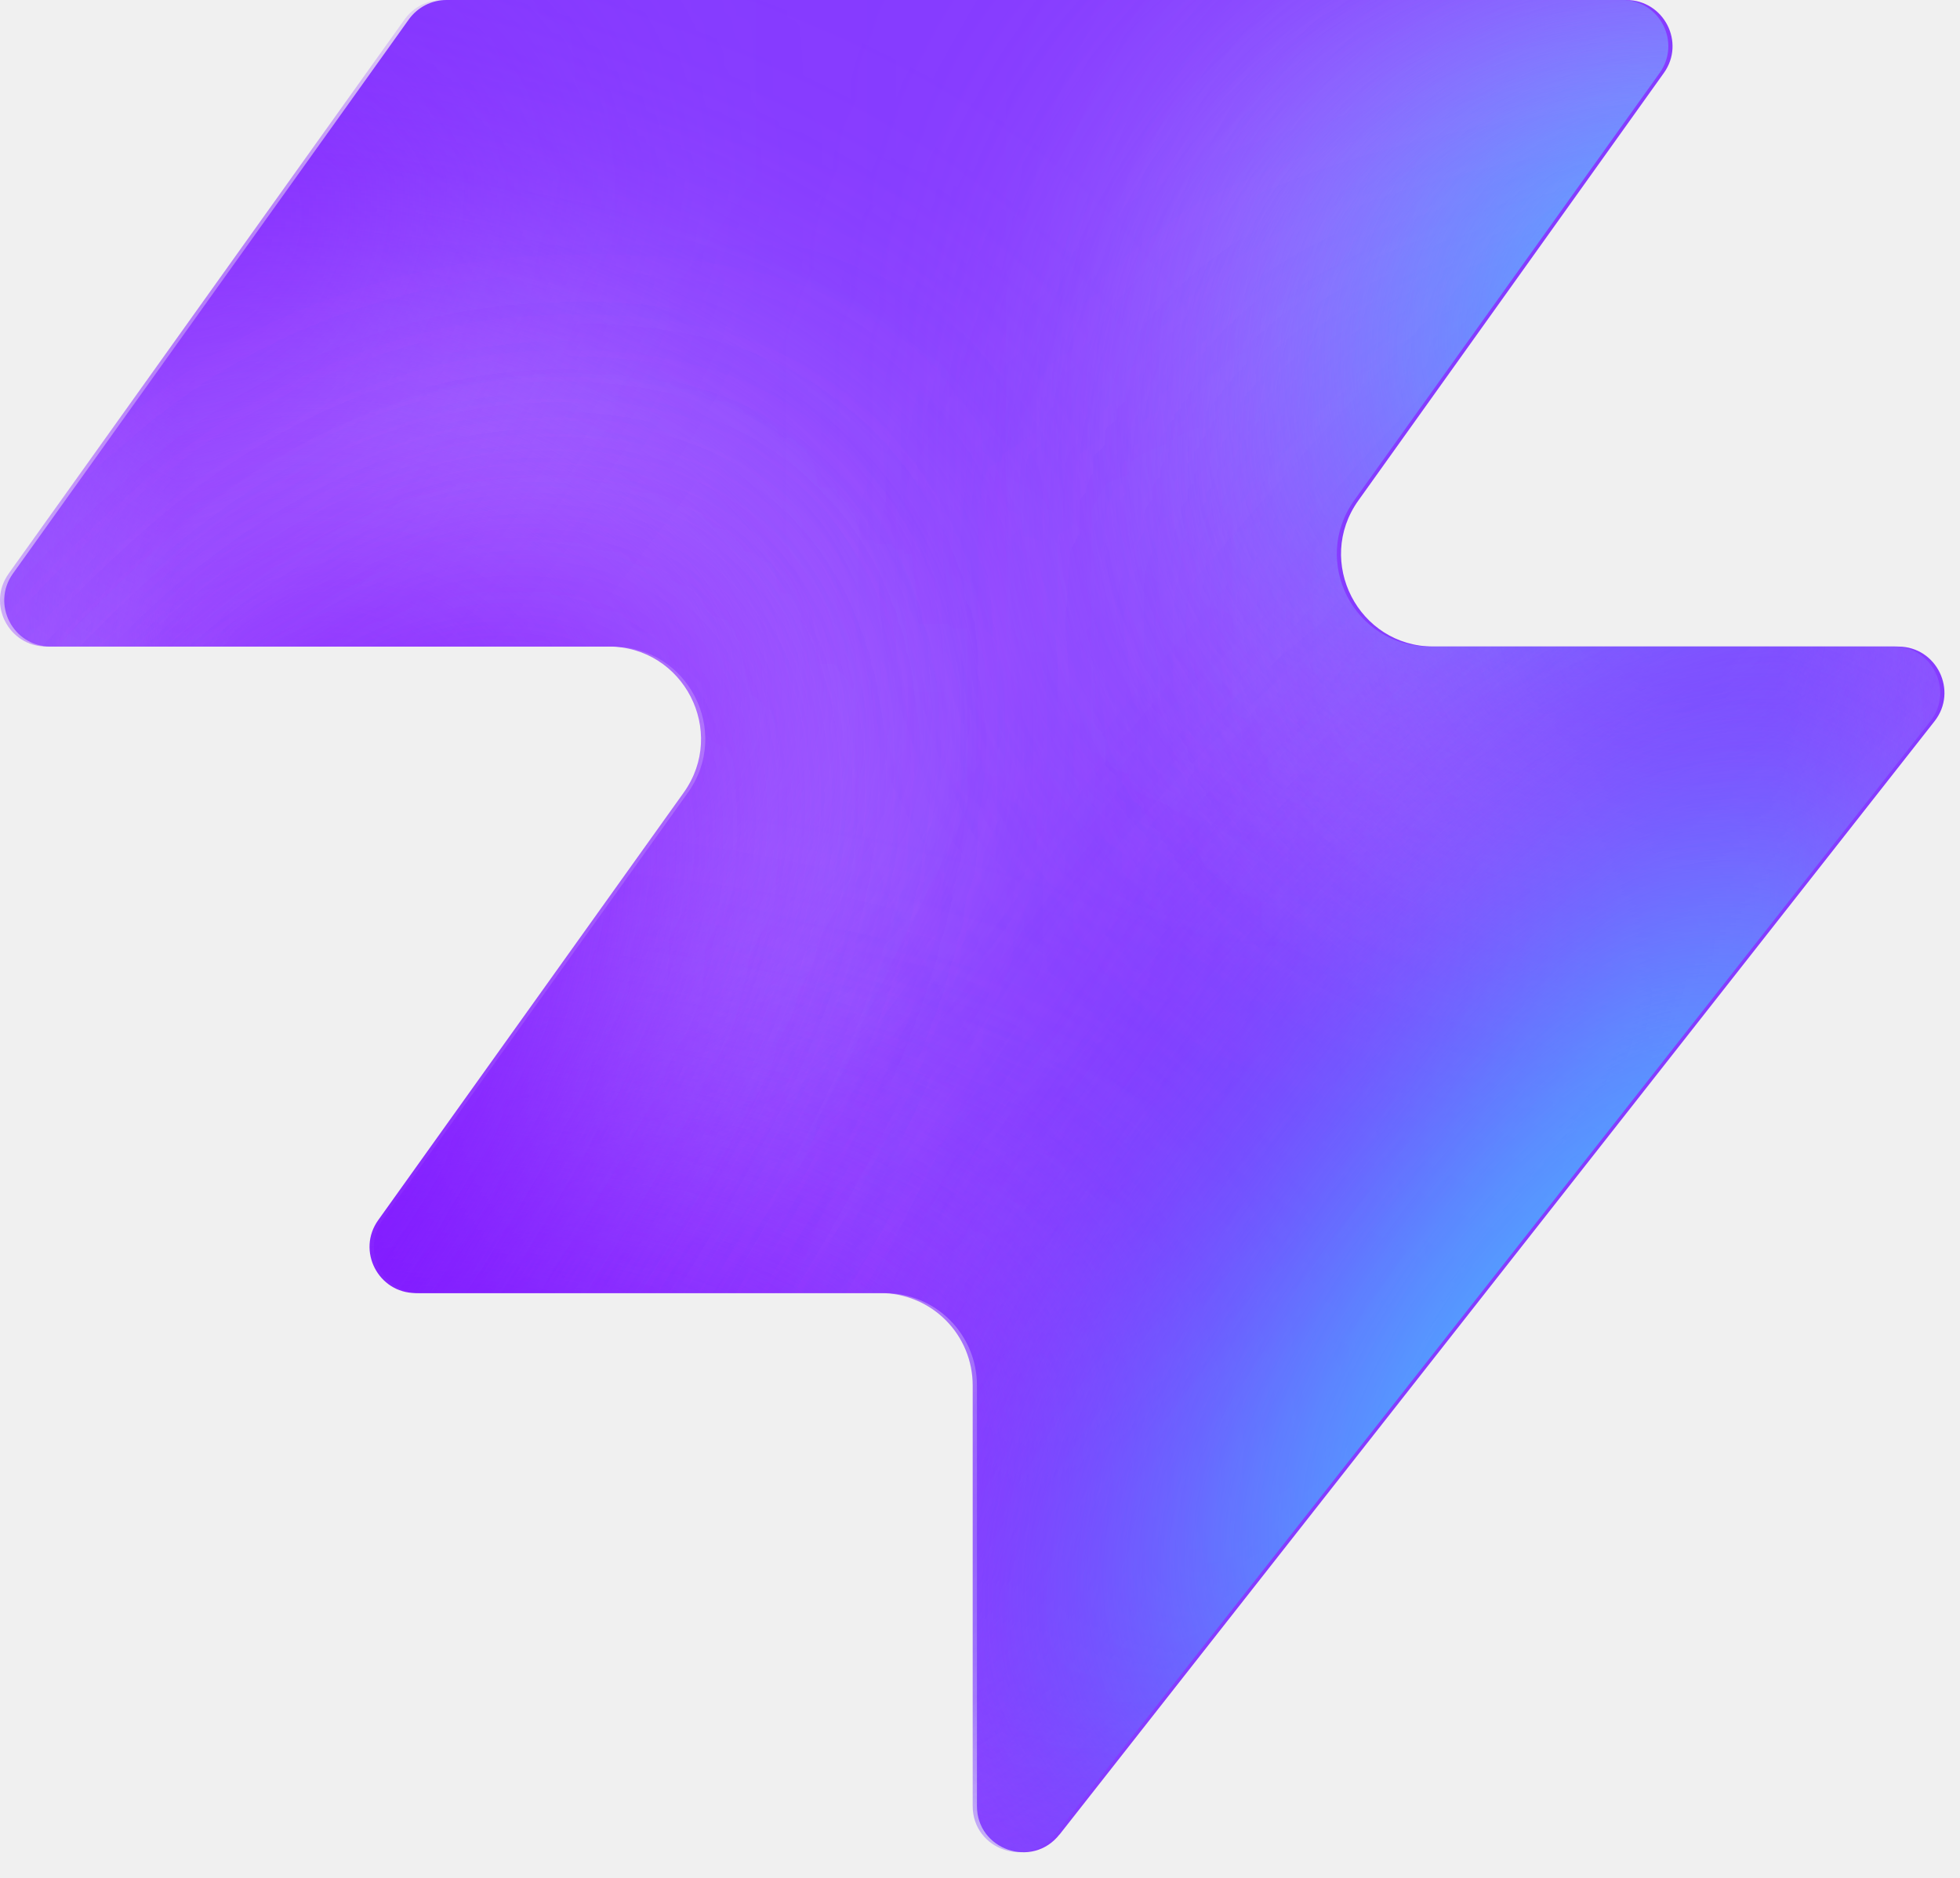
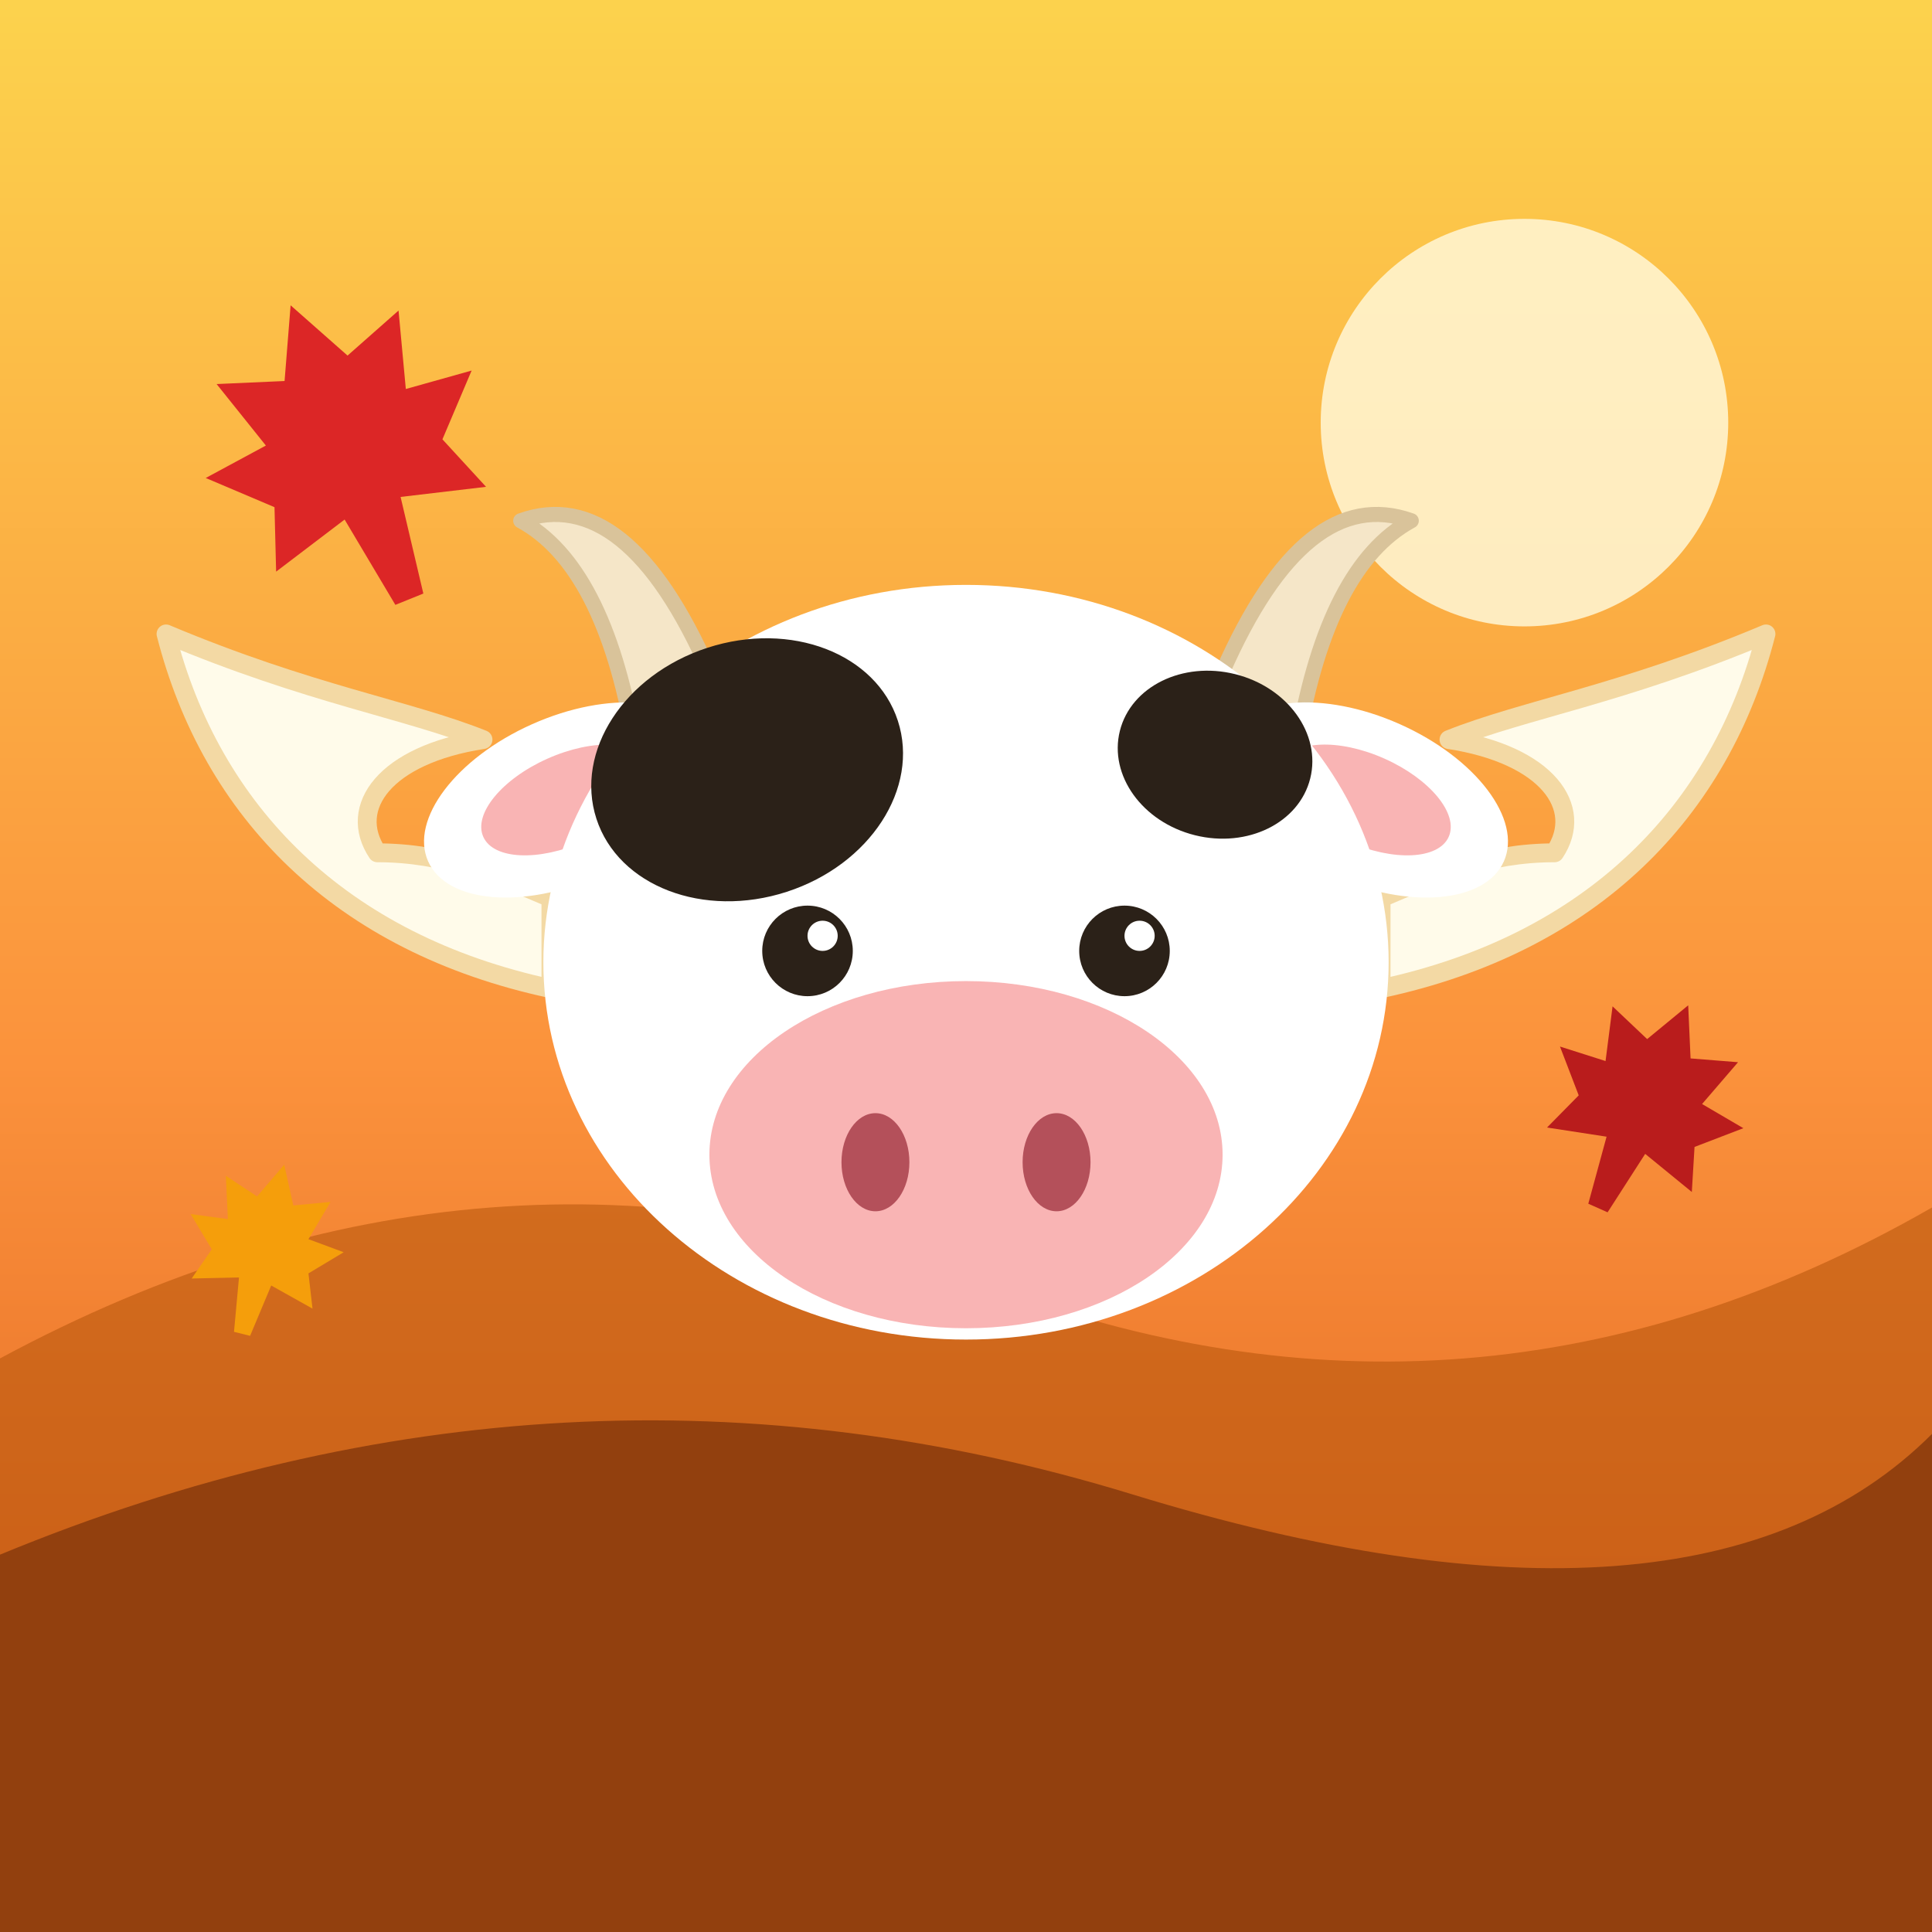
- <svg xmlns="http://www.w3.org/2000/svg" width="48" height="46" fill="none" viewBox="0 0 48 46">
-   <path fill="#863bff" d="M25.946 44.938c-.664.845-2.021.375-2.021-.698V33.937a2.26 2.26 0 0 0-2.262-2.262H10.287c-.92 0-1.456-1.04-.92-1.788l7.48-10.471c1.07-1.497 0-3.578-1.842-3.578H1.237c-.92 0-1.456-1.04-.92-1.788L10.013.474c.214-.297.556-.474.92-.474h28.894c.92 0 1.456 1.04.92 1.788l-7.48 10.471c-1.07 1.498 0 3.579 1.842 3.579h11.377c.943 0 1.473 1.088.89 1.83L25.947 44.94z" style="fill:#863bff;fill:color(display-p3 .525 .23 1);fill-opacity:1" />
-   <mask id="a" width="48" height="46" x="0" y="0" maskUnits="userSpaceOnUse" style="mask-type:alpha">
-     <path fill="#000" d="M25.842 44.938c-.664.844-2.021.375-2.021-.698V33.937a2.26 2.26 0 0 0-2.262-2.262H10.183c-.92 0-1.456-1.04-.92-1.788l7.48-10.471c1.07-1.498 0-3.579-1.842-3.579H1.133c-.92 0-1.456-1.04-.92-1.787L9.91.473c.214-.297.556-.474.92-.474h28.894c.92 0 1.456 1.04.92 1.788l-7.48 10.471c-1.07 1.498 0 3.578 1.842 3.578h11.377c.943 0 1.473 1.088.89 1.832L25.843 44.94z" style="fill:#000;fill-opacity:1" />
-   </mask>
-   <g mask="url(#a)">
-     <g filter="url(#b)">
-       <ellipse cx="5.508" cy="14.704" fill="#ede6ff" rx="5.508" ry="14.704" style="fill:#ede6ff;fill:color(display-p3 .927 .903 1);fill-opacity:1" transform="matrix(.00324 1 1 -.00324 -4.47 31.516)" />
-     </g>
-     <g filter="url(#c)">
-       <ellipse cx="10.399" cy="29.851" fill="#ede6ff" rx="10.399" ry="29.851" style="fill:#ede6ff;fill:color(display-p3 .927 .903 1);fill-opacity:1" transform="matrix(.00324 1 1 -.00324 -39.328 7.883)" />
-     </g>
-     <g filter="url(#d)">
-       <ellipse cx="5.508" cy="30.487" fill="#7e14ff" rx="5.508" ry="30.487" style="fill:#7e14ff;fill:color(display-p3 .492 .077 1);fill-opacity:1" transform="rotate(89.814 -25.913 -14.639)scale(1 -1)" />
-     </g>
-     <g filter="url(#e)">
-       <ellipse cx="5.508" cy="30.599" fill="#7e14ff" rx="5.508" ry="30.599" style="fill:#7e14ff;fill:color(display-p3 .492 .077 1);fill-opacity:1" transform="rotate(89.814 -32.644 -3.334)scale(1 -1)" />
-     </g>
-     <g filter="url(#f)">
-       <ellipse cx="5.508" cy="30.599" fill="#7e14ff" rx="5.508" ry="30.599" style="fill:#7e14ff;fill:color(display-p3 .492 .077 1);fill-opacity:1" transform="matrix(.00324 1 1 -.00324 -34.34 30.47)" />
-     </g>
-     <g filter="url(#g)">
-       <ellipse cx="14.072" cy="22.078" fill="#ede6ff" rx="14.072" ry="22.078" style="fill:#ede6ff;fill:color(display-p3 .927 .903 1);fill-opacity:1" transform="rotate(93.35 24.506 48.493)scale(-1 1)" />
-     </g>
-     <g filter="url(#h)">
-       <ellipse cx="3.47" cy="21.501" fill="#7e14ff" rx="3.47" ry="21.501" style="fill:#7e14ff;fill:color(display-p3 .492 .077 1);fill-opacity:1" transform="rotate(89.009 28.708 47.59)scale(-1 1)" />
-     </g>
-     <g filter="url(#i)">
-       <ellipse cx="3.47" cy="21.501" fill="#7e14ff" rx="3.47" ry="21.501" style="fill:#7e14ff;fill:color(display-p3 .492 .077 1);fill-opacity:1" transform="rotate(89.009 28.708 47.59)scale(-1 1)" />
-     </g>
-     <g filter="url(#j)">
-       <ellipse cx=".387" cy="8.972" fill="#7e14ff" rx="4.407" ry="29.108" style="fill:#7e14ff;fill:color(display-p3 .492 .077 1);fill-opacity:1" transform="rotate(39.51 .387 8.972)" />
-     </g>
-     <g filter="url(#k)">
-       <ellipse cx="47.523" cy="-6.092" fill="#7e14ff" rx="4.407" ry="29.108" style="fill:#7e14ff;fill:color(display-p3 .492 .077 1);fill-opacity:1" transform="rotate(37.892 47.523 -6.092)" />
-     </g>
-     <g filter="url(#l)">
-       <ellipse cx="41.412" cy="6.333" fill="#47bfff" rx="5.971" ry="9.665" style="fill:#47bfff;fill:color(display-p3 .28 .748 1);fill-opacity:1" transform="rotate(37.892 41.412 6.333)" />
-     </g>
-     <g filter="url(#m)">
-       <ellipse cx="-1.879" cy="38.332" fill="#7e14ff" rx="4.407" ry="29.108" style="fill:#7e14ff;fill:color(display-p3 .492 .077 1);fill-opacity:1" transform="rotate(37.892 -1.88 38.332)" />
-     </g>
-     <g filter="url(#n)">
-       <ellipse cx="-1.879" cy="38.332" fill="#7e14ff" rx="4.407" ry="29.108" style="fill:#7e14ff;fill:color(display-p3 .492 .077 1);fill-opacity:1" transform="rotate(37.892 -1.88 38.332)" />
-     </g>
-     <g filter="url(#o)">
-       <ellipse cx="35.651" cy="29.907" fill="#7e14ff" rx="4.407" ry="29.108" style="fill:#7e14ff;fill:color(display-p3 .492 .077 1);fill-opacity:1" transform="rotate(37.892 35.651 29.907)" />
-     </g>
-     <g filter="url(#p)">
-       <ellipse cx="38.418" cy="32.4" fill="#47bfff" rx="5.971" ry="15.297" style="fill:#47bfff;fill:color(display-p3 .28 .748 1);fill-opacity:1" transform="rotate(37.892 38.418 32.4)" />
-     </g>
-   </g>
+ <svg xmlns="http://www.w3.org/2000/svg" viewBox="0 0 512 512" width="512" height="512">
  <defs>
-     <filter id="b" width="60.045" height="41.654" x="-19.77" y="16.149" color-interpolation-filters="sRGB" filterUnits="userSpaceOnUse">
-       <feFlood flood-opacity="0" result="BackgroundImageFix" />
-       <feBlend in="SourceGraphic" in2="BackgroundImageFix" result="shape" />
-       <feGaussianBlur result="effect1_foregroundBlur_2002_17158" stdDeviation="7.659" />
-     </filter>
-     <filter id="c" width="90.34" height="51.437" x="-54.613" y="-7.533" color-interpolation-filters="sRGB" filterUnits="userSpaceOnUse">
-       <feFlood flood-opacity="0" result="BackgroundImageFix" />
-       <feBlend in="SourceGraphic" in2="BackgroundImageFix" result="shape" />
-       <feGaussianBlur result="effect1_foregroundBlur_2002_17158" stdDeviation="7.659" />
-     </filter>
-     <filter id="d" width="79.355" height="29.4" x="-49.64" y="2.03" color-interpolation-filters="sRGB" filterUnits="userSpaceOnUse">
-       <feFlood flood-opacity="0" result="BackgroundImageFix" />
-       <feBlend in="SourceGraphic" in2="BackgroundImageFix" result="shape" />
-       <feGaussianBlur result="effect1_foregroundBlur_2002_17158" stdDeviation="4.596" />
-     </filter>
-     <filter id="e" width="79.579" height="29.4" x="-45.045" y="20.029" color-interpolation-filters="sRGB" filterUnits="userSpaceOnUse">
-       <feFlood flood-opacity="0" result="BackgroundImageFix" />
-       <feBlend in="SourceGraphic" in2="BackgroundImageFix" result="shape" />
-       <feGaussianBlur result="effect1_foregroundBlur_2002_17158" stdDeviation="4.596" />
-     </filter>
-     <filter id="f" width="79.579" height="29.4" x="-43.513" y="21.178" color-interpolation-filters="sRGB" filterUnits="userSpaceOnUse">
-       <feFlood flood-opacity="0" result="BackgroundImageFix" />
-       <feBlend in="SourceGraphic" in2="BackgroundImageFix" result="shape" />
-       <feGaussianBlur result="effect1_foregroundBlur_2002_17158" stdDeviation="4.596" />
-     </filter>
-     <filter id="g" width="74.749" height="58.852" x="15.756" y="-17.901" color-interpolation-filters="sRGB" filterUnits="userSpaceOnUse">
-       <feFlood flood-opacity="0" result="BackgroundImageFix" />
-       <feBlend in="SourceGraphic" in2="BackgroundImageFix" result="shape" />
-       <feGaussianBlur result="effect1_foregroundBlur_2002_17158" stdDeviation="7.659" />
-     </filter>
-     <filter id="h" width="61.377" height="25.362" x="23.548" y="2.284" color-interpolation-filters="sRGB" filterUnits="userSpaceOnUse">
-       <feFlood flood-opacity="0" result="BackgroundImageFix" />
-       <feBlend in="SourceGraphic" in2="BackgroundImageFix" result="shape" />
-       <feGaussianBlur result="effect1_foregroundBlur_2002_17158" stdDeviation="4.596" />
-     </filter>
-     <filter id="i" width="61.377" height="25.362" x="23.548" y="2.284" color-interpolation-filters="sRGB" filterUnits="userSpaceOnUse">
-       <feFlood flood-opacity="0" result="BackgroundImageFix" />
-       <feBlend in="SourceGraphic" in2="BackgroundImageFix" result="shape" />
-       <feGaussianBlur result="effect1_foregroundBlur_2002_17158" stdDeviation="4.596" />
-     </filter>
-     <filter id="j" width="56.045" height="63.649" x="-27.636" y="-22.853" color-interpolation-filters="sRGB" filterUnits="userSpaceOnUse">
-       <feFlood flood-opacity="0" result="BackgroundImageFix" />
-       <feBlend in="SourceGraphic" in2="BackgroundImageFix" result="shape" />
-       <feGaussianBlur result="effect1_foregroundBlur_2002_17158" stdDeviation="4.596" />
-     </filter>
-     <filter id="k" width="54.814" height="64.646" x="20.116" y="-38.415" color-interpolation-filters="sRGB" filterUnits="userSpaceOnUse">
-       <feFlood flood-opacity="0" result="BackgroundImageFix" />
-       <feBlend in="SourceGraphic" in2="BackgroundImageFix" result="shape" />
-       <feGaussianBlur result="effect1_foregroundBlur_2002_17158" stdDeviation="4.596" />
-     </filter>
-     <filter id="l" width="33.541" height="35.313" x="24.641" y="-11.323" color-interpolation-filters="sRGB" filterUnits="userSpaceOnUse">
-       <feFlood flood-opacity="0" result="BackgroundImageFix" />
-       <feBlend in="SourceGraphic" in2="BackgroundImageFix" result="shape" />
-       <feGaussianBlur result="effect1_foregroundBlur_2002_17158" stdDeviation="4.596" />
-     </filter>
-     <filter id="m" width="54.814" height="64.646" x="-29.286" y="6.009" color-interpolation-filters="sRGB" filterUnits="userSpaceOnUse">
-       <feFlood flood-opacity="0" result="BackgroundImageFix" />
-       <feBlend in="SourceGraphic" in2="BackgroundImageFix" result="shape" />
-       <feGaussianBlur result="effect1_foregroundBlur_2002_17158" stdDeviation="4.596" />
-     </filter>
-     <filter id="n" width="54.814" height="64.646" x="-29.286" y="6.009" color-interpolation-filters="sRGB" filterUnits="userSpaceOnUse">
-       <feFlood flood-opacity="0" result="BackgroundImageFix" />
-       <feBlend in="SourceGraphic" in2="BackgroundImageFix" result="shape" />
-       <feGaussianBlur result="effect1_foregroundBlur_2002_17158" stdDeviation="4.596" />
-     </filter>
-     <filter id="o" width="54.814" height="64.646" x="8.244" y="-2.416" color-interpolation-filters="sRGB" filterUnits="userSpaceOnUse">
-       <feFlood flood-opacity="0" result="BackgroundImageFix" />
-       <feBlend in="SourceGraphic" in2="BackgroundImageFix" result="shape" />
-       <feGaussianBlur result="effect1_foregroundBlur_2002_17158" stdDeviation="4.596" />
-     </filter>
-     <filter id="p" width="39.409" height="43.623" x="18.713" y="10.588" color-interpolation-filters="sRGB" filterUnits="userSpaceOnUse">
-       <feFlood flood-opacity="0" result="BackgroundImageFix" />
-       <feBlend in="SourceGraphic" in2="BackgroundImageFix" result="shape" />
-       <feGaussianBlur result="effect1_foregroundBlur_2002_17158" stdDeviation="4.596" />
-     </filter>
+     <linearGradient id="sky" x1="0" y1="0" x2="0" y2="1">
+       <stop offset="0" stop-color="#fcd34d" />
+       <stop offset="0.55" stop-color="#fb923c" />
+       <stop offset="1" stop-color="#dc5a1c" />
+     </linearGradient>
+     <path id="wing" d="M146 262 C90 250 56 215 44 168 C82 184 108 188 128 196 C102 200 92 214 100 226 C118 226 132 232 146 238 Z" />
+     <path id="leaf" d="M0 -40 L9 -22 L26 -28 L20 -8 L38 -6 L24 8 L30 24 L8 18 L4 44 L-4 44 L-8 18 L-30 24 L-24 8 L-38 -6 L-20 -8 L-26 -28 L-9 -22 Z" />
  </defs>
+   <rect width="512" height="512" fill="url(#sky)" />
+   <circle cx="404" cy="112" r="54" fill="#fff7d6" opacity="0.85" />
+   <path d="M0 360 Q130 290 260 340 T512 320 V512 H0 Z" fill="#b45309" opacity="0.55" />
+   <path d="M0 412 Q150 350 300 396 T512 380 V512 H0 Z" fill="#92400e" />
+   <use href="#leaf" transform="translate(92 118) rotate(-22)" fill="#dc2626" />
+   <use href="#leaf" transform="translate(436 292) rotate(24) scale(0.7)" fill="#b91c1c" />
+   <use href="#leaf" transform="translate(70 330) rotate(14) scale(0.55)" fill="#f59e0b" />
+   <use href="#wing" fill="#fffbea" stroke="#f3d9a4" stroke-width="5" stroke-linejoin="round" />
+   <use href="#wing" fill="#fffbea" stroke="#f3d9a4" stroke-width="5" stroke-linejoin="round" transform="translate(512 0) scale(-1 1)" />
+   <path d="M188 178 Q166 128 138 138 Q160 150 168 196 Z" fill="#f5e6c8" stroke="#d9c39a" stroke-width="4" stroke-linejoin="round" />
+   <path d="M324 178 Q346 128 374 138 Q352 150 344 196 Z" fill="#f5e6c8" stroke="#d9c39a" stroke-width="4" stroke-linejoin="round" />
+   <ellipse cx="150" cy="212" rx="40" ry="22" transform="rotate(-24 150 212)" fill="#ffffff" />
+   <ellipse cx="150" cy="212" rx="24" ry="12" transform="rotate(-24 150 212)" fill="#f9b4b4" />
+   <ellipse cx="362" cy="212" rx="40" ry="22" transform="rotate(24 362 212)" fill="#ffffff" />
+   <ellipse cx="362" cy="212" rx="24" ry="12" transform="rotate(24 362 212)" fill="#f9b4b4" />
+   <ellipse cx="256" cy="255" rx="112" ry="100" fill="#ffffff" />
+   <ellipse cx="198" cy="204" rx="42" ry="34" transform="rotate(-18 198 204)" fill="#2b2118" />
+   <ellipse cx="322" cy="200" rx="26" ry="22" transform="rotate(14 322 200)" fill="#2b2118" />
+   <circle cx="214" cy="252" r="12" fill="#2b2118" />
+   <circle cx="218" cy="248" r="4" fill="#ffffff" />
+   <circle cx="298" cy="252" r="12" fill="#2b2118" />
+   <circle cx="302" cy="248" r="4" fill="#ffffff" />
+   <ellipse cx="256" cy="306" rx="68" ry="46" fill="#f9b4b4" />
+   <ellipse cx="232" cy="308" rx="9" ry="13" fill="#b4505a" />
+   <ellipse cx="280" cy="308" rx="9" ry="13" fill="#b4505a" />
</svg>
